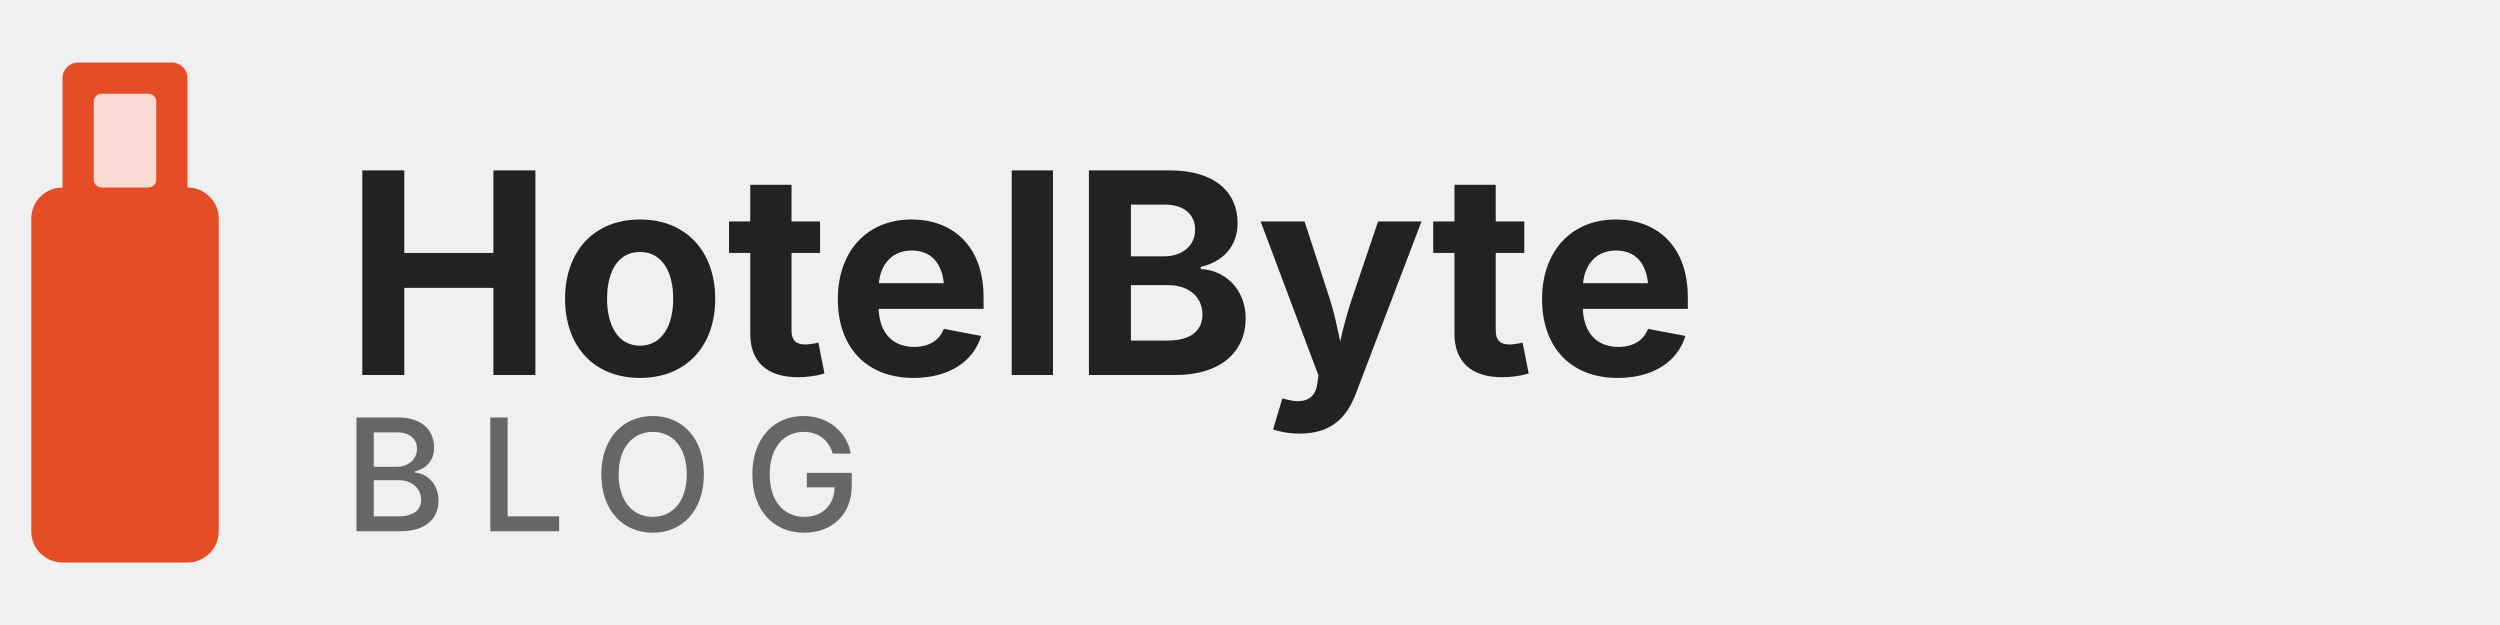
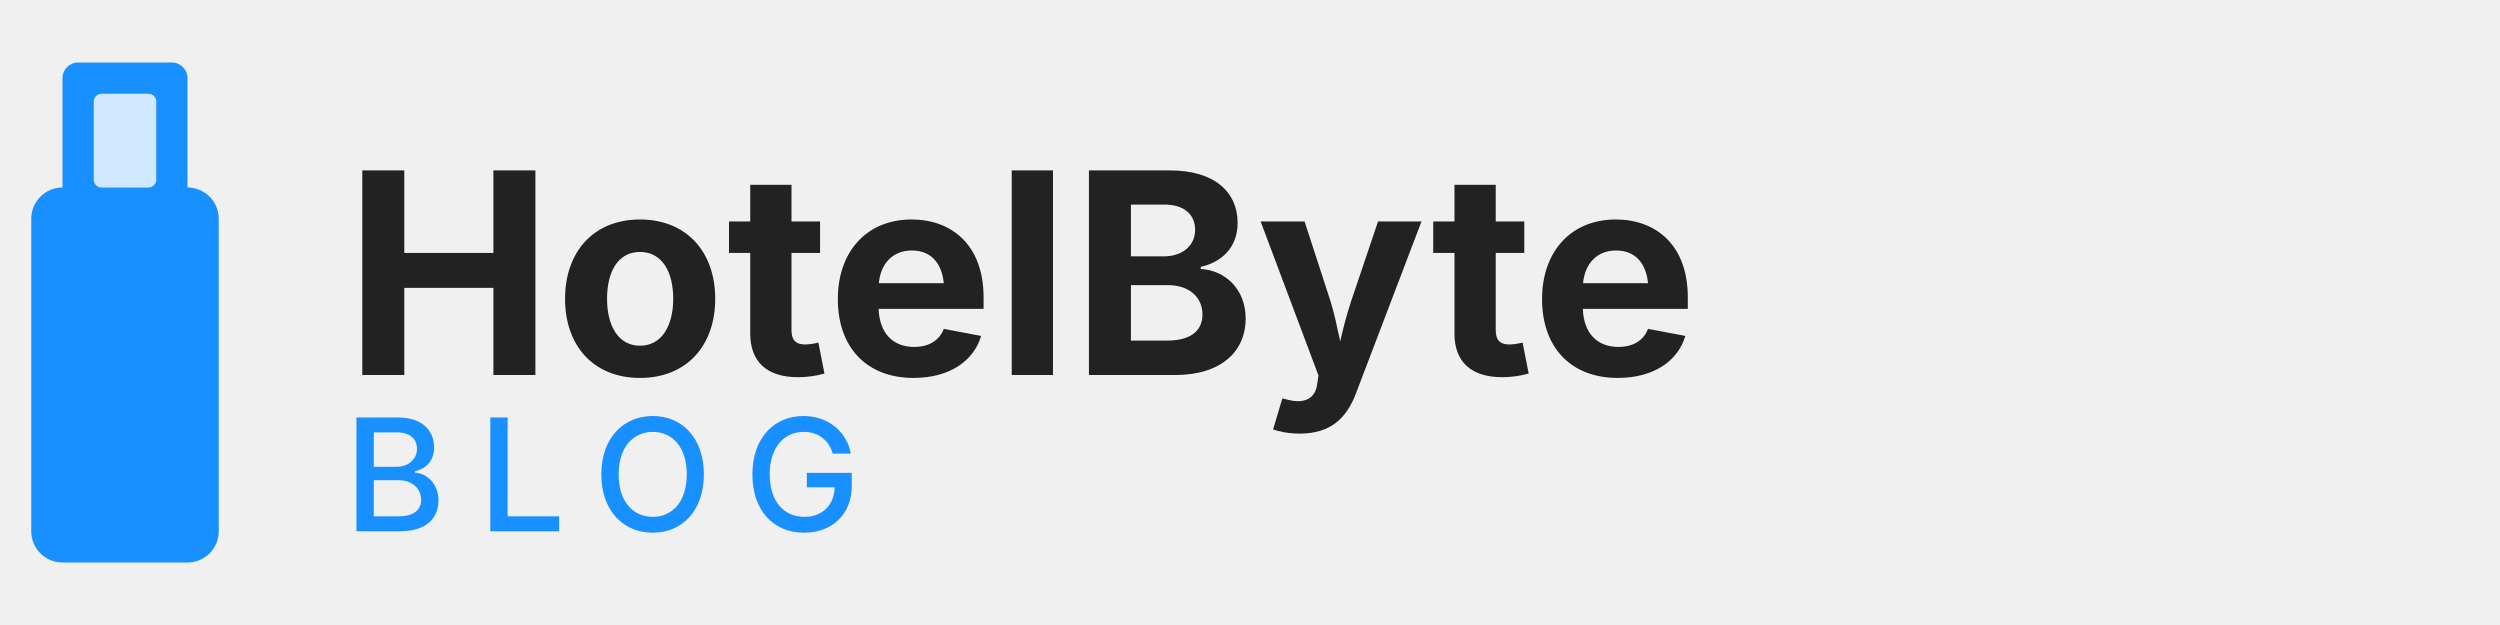
<svg xmlns="http://www.w3.org/2000/svg" width="160" height="40" viewBox="0 0 160 40" fill="none">
-   <rect x="2" y="12" width="12" height="24" fill="#e44d26" rx="2" />
-   <rect x="4" y="4" width="8" height="10" fill="#e44d26" rx="1" />
+   <rect x="2" y="12" width="12" height="24" fill="#1890ff" rx="2" />
+   <rect x="4" y="4" width="8" height="10" fill="#1890ff" rx="1" />
  <rect x="6" y="6" width="4" height="6" fill="white" opacity="0.8" rx="0.5" />
  <text x="22" y="24" font-family="system-ui, -apple-system, sans-serif" font-size="18" font-weight="700" fill="#222">HotelByte</text>
-   <text x="22" y="34" font-family="system-ui, -apple-system, sans-serif" font-size="10" font-weight="500" fill="#666" letter-spacing="2">BLOG</text>
+   <text x="22" y="34" font-family="system-ui, -apple-system, sans-serif" font-size="10" font-weight="500" fill="#1890ff" letter-spacing="2">BLOG</text>
</svg>
